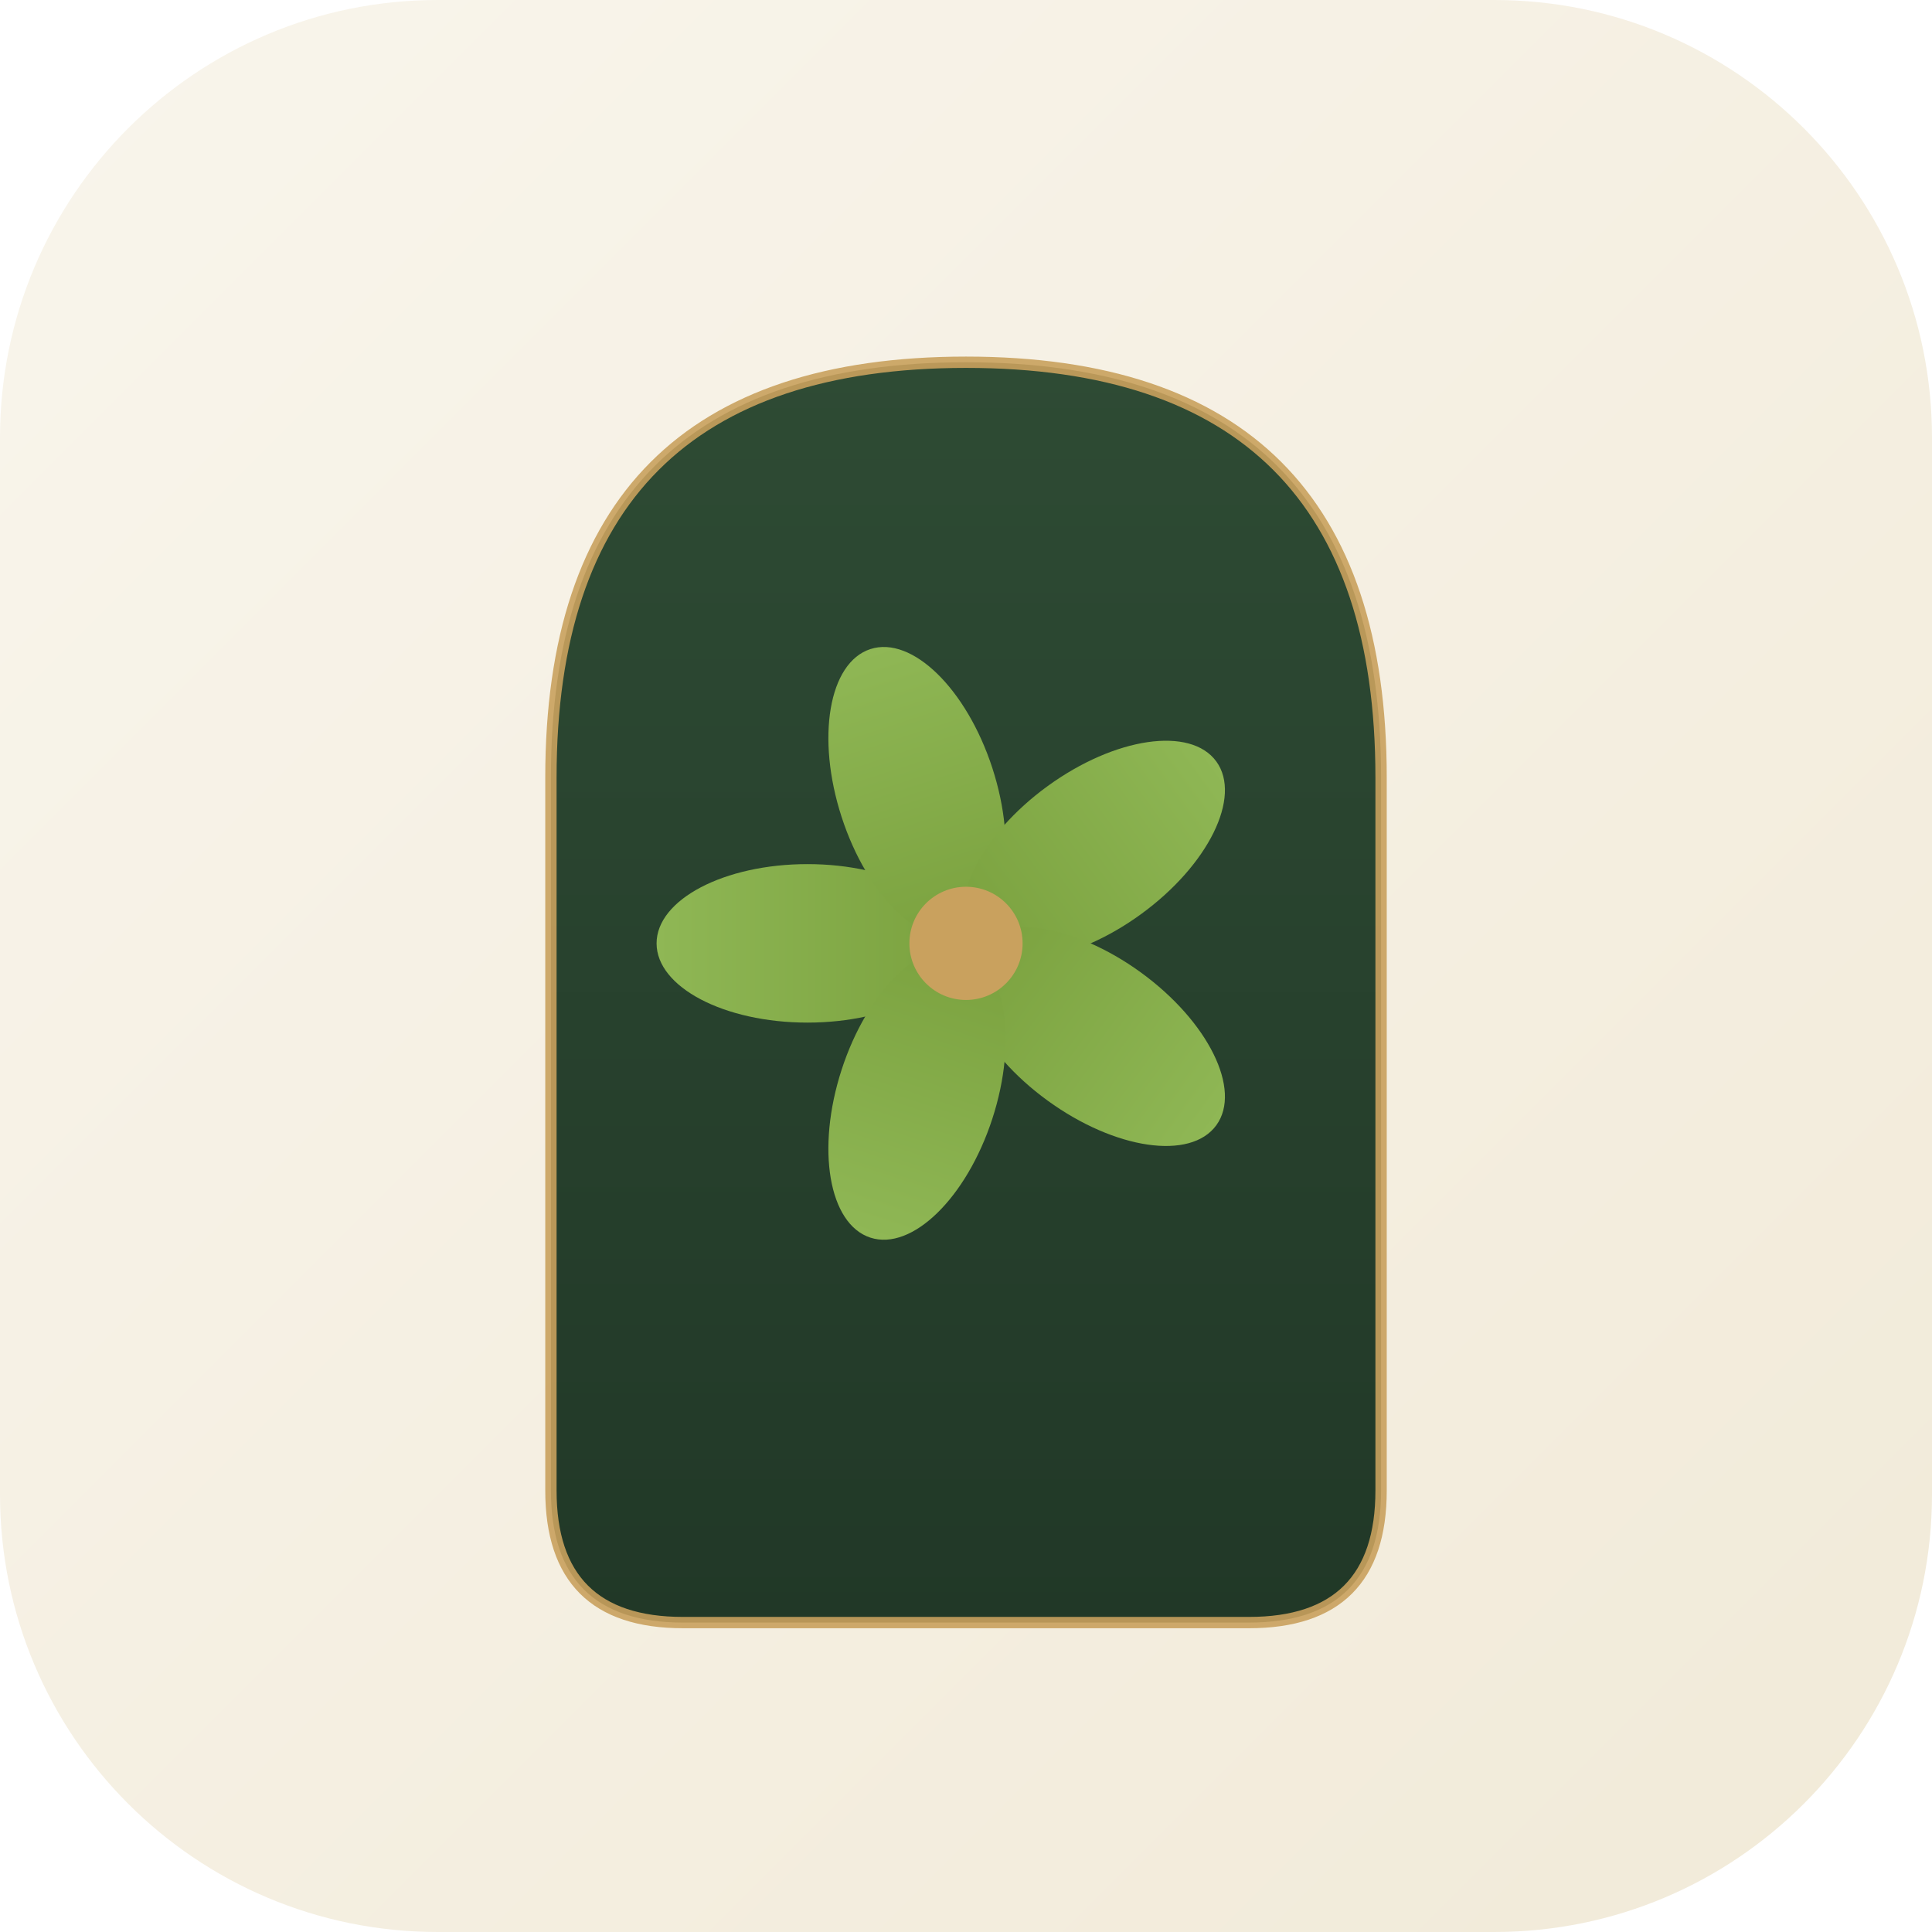
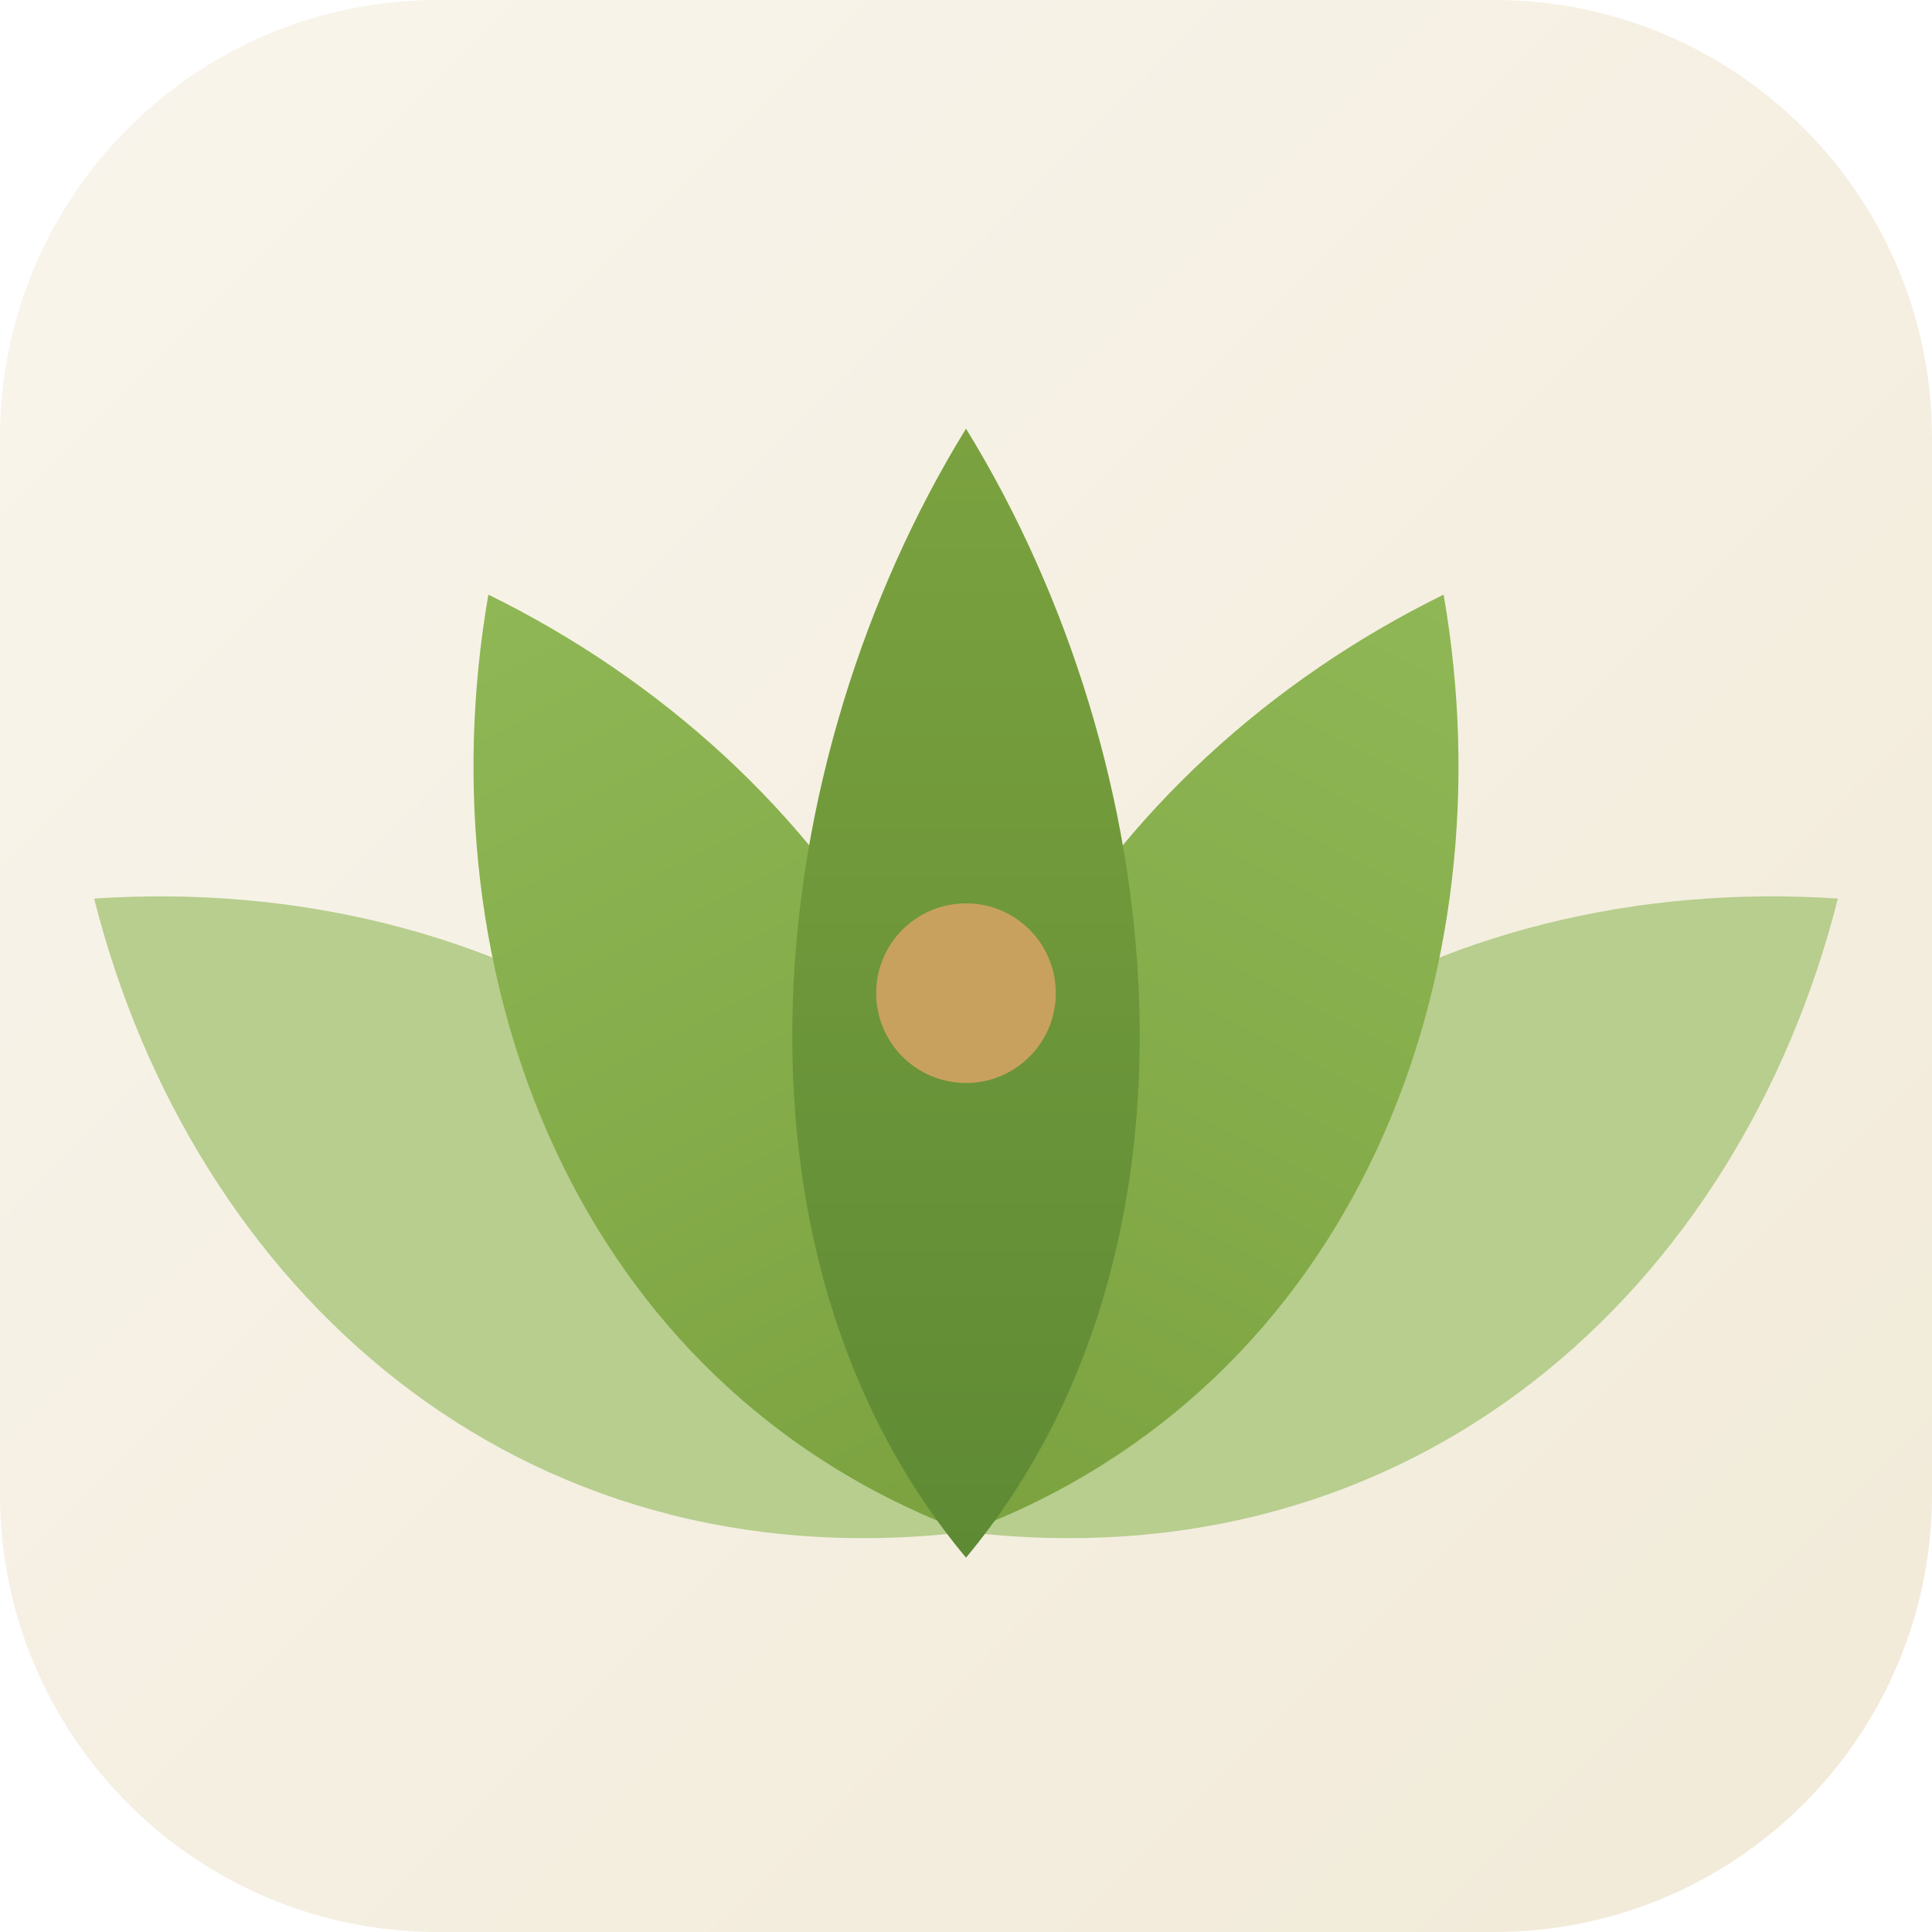
<svg xmlns="http://www.w3.org/2000/svg" viewBox="0 0 512 512" role="img" aria-label="Ya Spa">
  <defs>
    <linearGradient id="icBg" x1="0" y1="0" x2="1" y2="1">
      <stop offset="0" stop-color="#F9F5EC" />
      <stop offset="1" stop-color="#F1EAD8" />
    </linearGradient>
-     <linearGradient id="icArch" x1="0" y1="0" x2="0" y2="1">
-       <stop offset="0" stop-color="#2E4B34" />
-       <stop offset="1" stop-color="#213827" />
-     </linearGradient>
-     <linearGradient id="icPetal" x1="0" y1="0" x2="0" y2="1">
+     <linearGradient id="icMid" x1="0" y1="0" x2="0" y2="1">
      <stop offset="0" stop-color="#8FB755" />
      <stop offset="1" stop-color="#7BA23F" />
    </linearGradient>
+     <linearGradient id="icCtr" x1="0" y1="0" x2="0" y2="1">
+       <stop offset="0" stop-color="#7BA23F" />
+       <stop offset="1" stop-color="#5E8A34" />
+     </linearGradient>
  </defs>
  <rect width="512" height="512" rx="116" fill="url(#icBg)" />
-   <path d="M146,395 L146,206 Q146,96 256,96 Q366,96 366,206 L366,395 Q366,430 331,430 L181,430 Q146,430 146,395 Z" fill="url(#icArch)" />
-   <path d="M146,395 L146,206 Q146,96 256,96 Q366,96 366,206 L366,395 Q366,430 331,430 L181,430 Q146,430 146,395 Z" fill="none" stroke="#C9A15E" stroke-width="3" stroke-opacity="0.9" />
-   <g fill="url(#icPetal)">
-     <g transform="rotate(-90 256 250)">
-       <ellipse cx="256" cy="208" rx="21" ry="40" />
-     </g>
-     <g transform="rotate(-18 256 250)">
-       <ellipse cx="256" cy="208" rx="21" ry="40" />
-     </g>
-     <g transform="rotate(54 256 250)">
-       <ellipse cx="256" cy="208" rx="21" ry="40" />
-     </g>
-     <g transform="rotate(126 256 250)">
-       <ellipse cx="256" cy="208" rx="21" ry="40" />
-     </g>
-     <g transform="rotate(198 256 250)">
-       <ellipse cx="256" cy="208" rx="21" ry="40" />
-     </g>
+   <g transform="translate(52 66) scale(3.4)">
+     <path d="M60 100 C 36 74 40 40 60 16 C 80 40 84 74 60 100 Z" transform="rotate(-54 60 100)" fill="#B7CE8E" />
+     <path d="M60 100 C 36 74 40 40 60 16 C 80 40 84 74 60 100 Z" transform="rotate(54 60 100)" fill="#B7CE8E" />
+     <path d="M60 100 C 38 76 42 42 60 18 C 78 42 82 76 60 100 Z" transform="rotate(-27 60 100)" fill="url(#icMid)" />
+     <path d="M60 100 C 38 76 42 42 60 18 C 78 42 82 76 60 100 Z" transform="rotate(27 60 100)" fill="url(#icMid)" />
+     <path d="M60 102 C 40 78 44 40 60 14 C 76 40 80 78 60 102 Z" fill="url(#icCtr)" />
+     <circle cx="60" cy="58" r="7" fill="#C9A15E" />
  </g>
-   <circle cx="256" cy="250" r="15" fill="#C9A15E" />
</svg>
